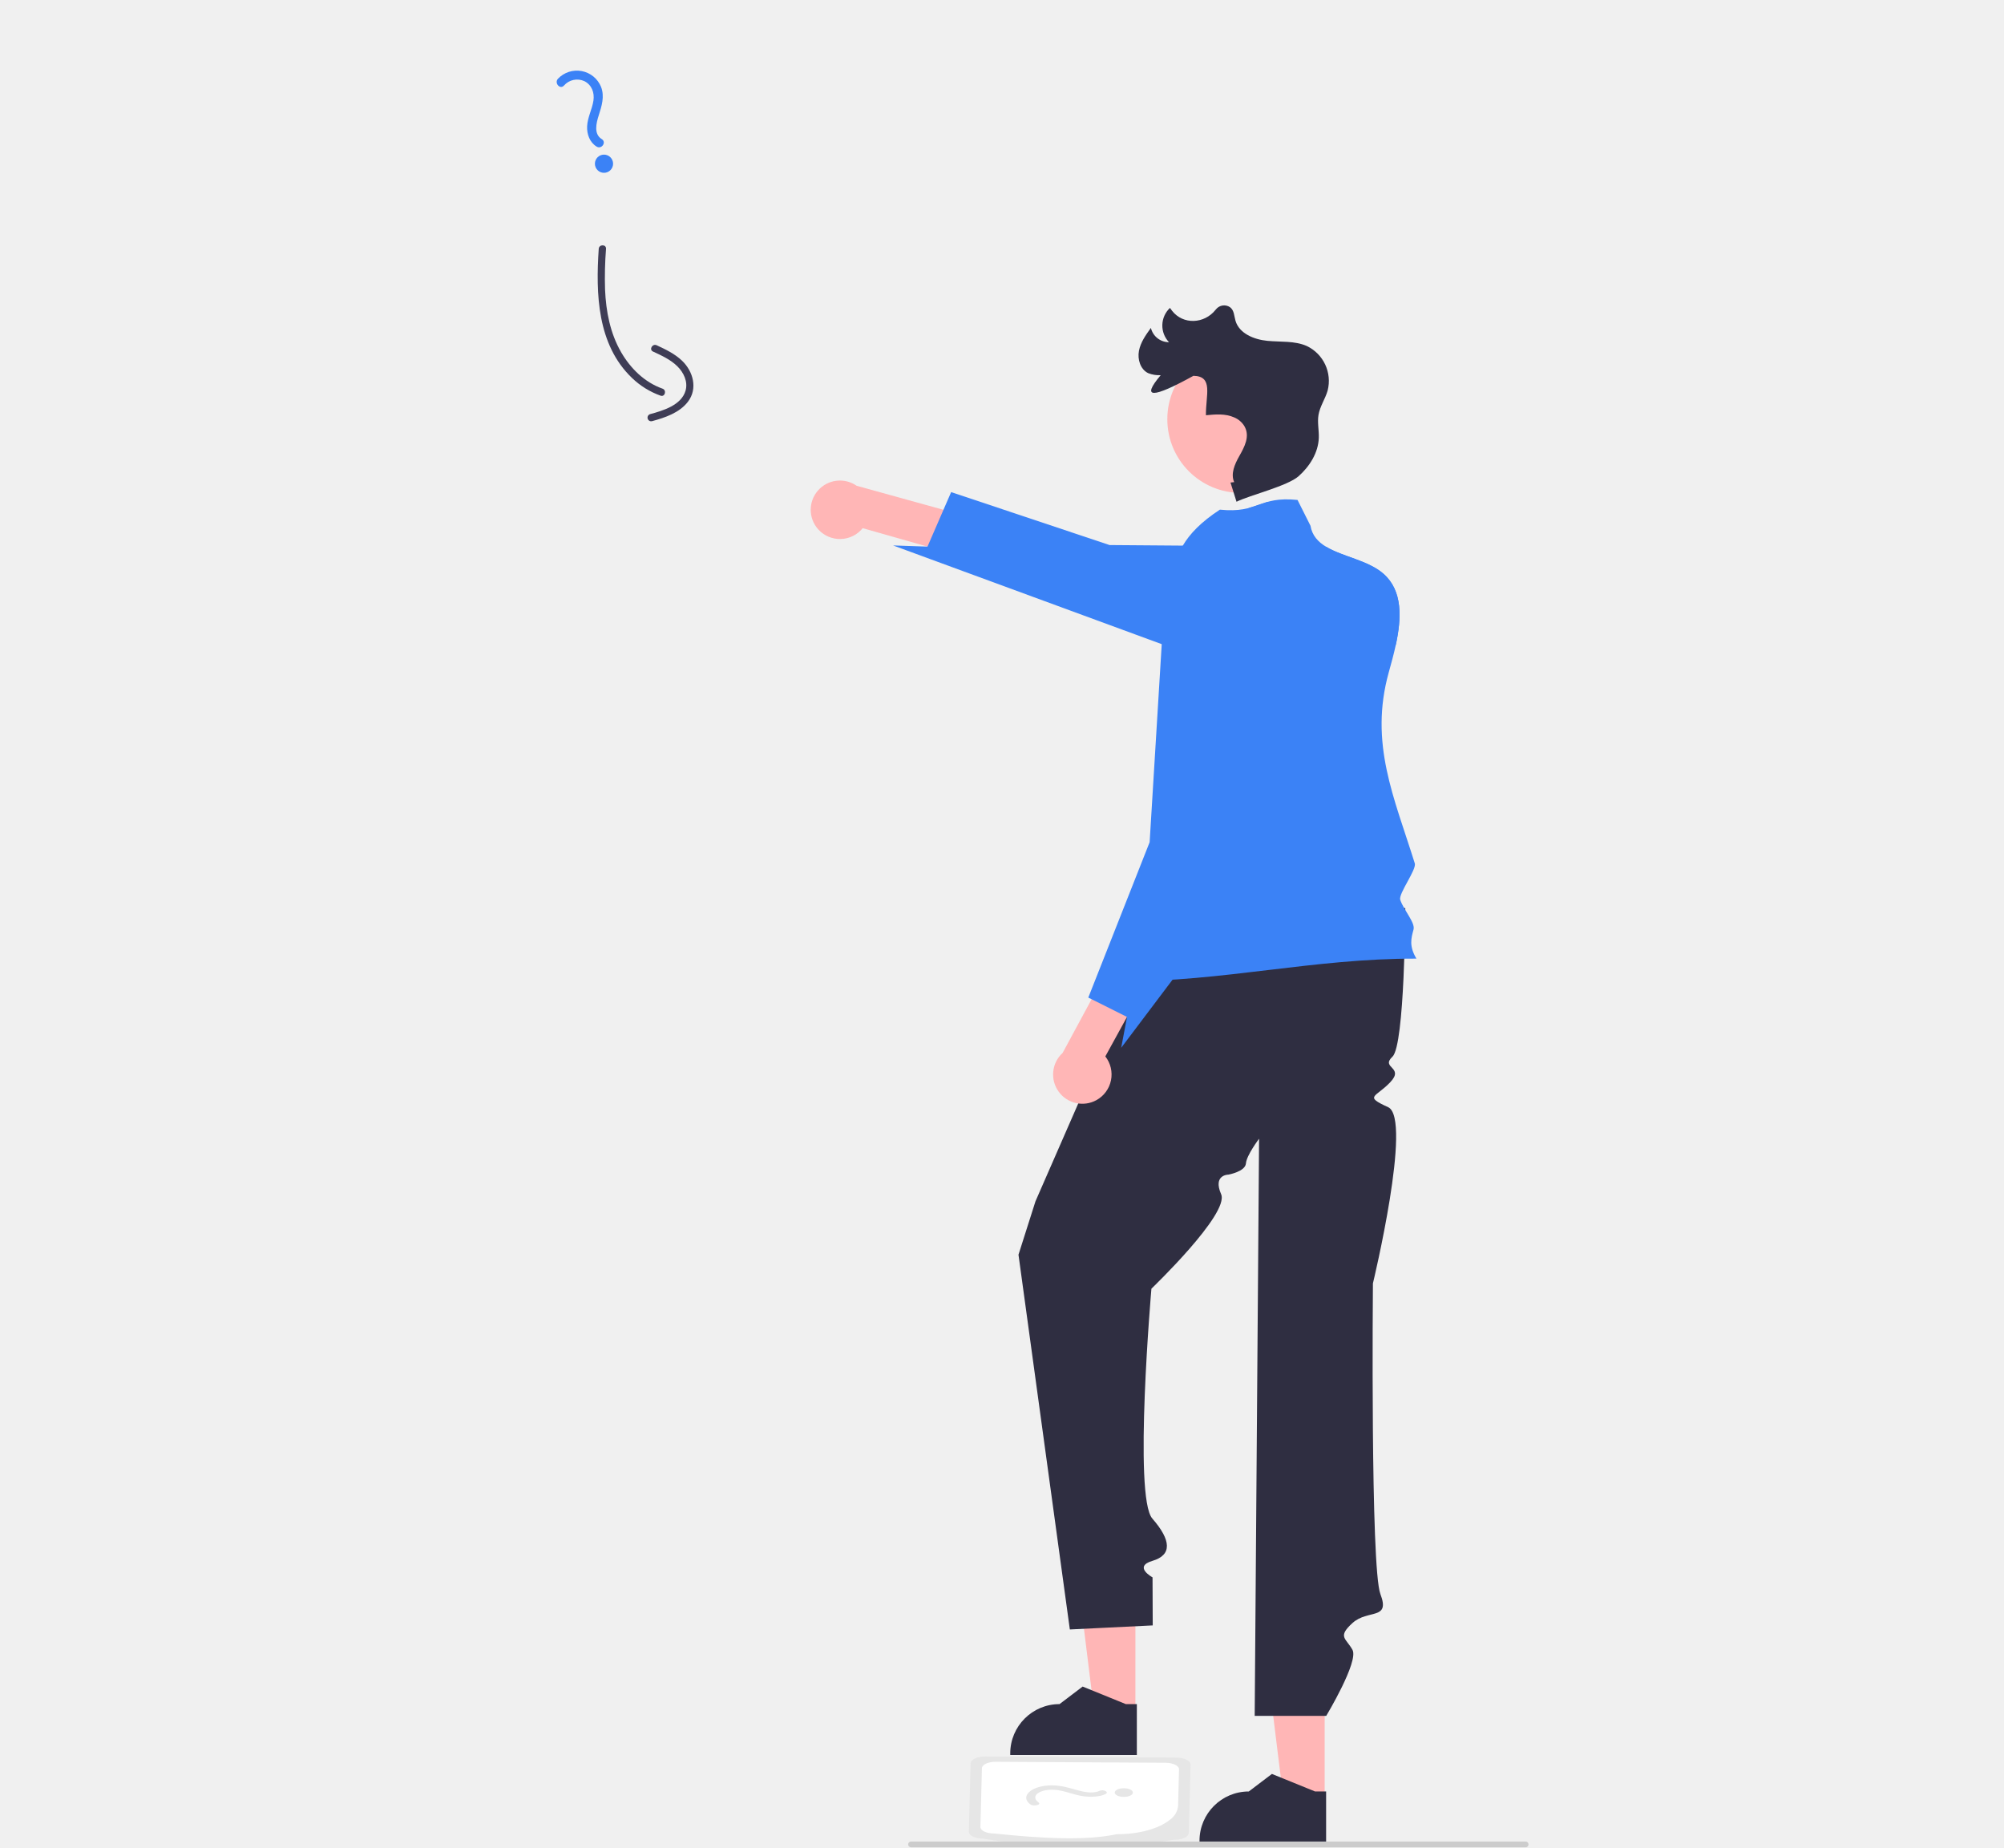
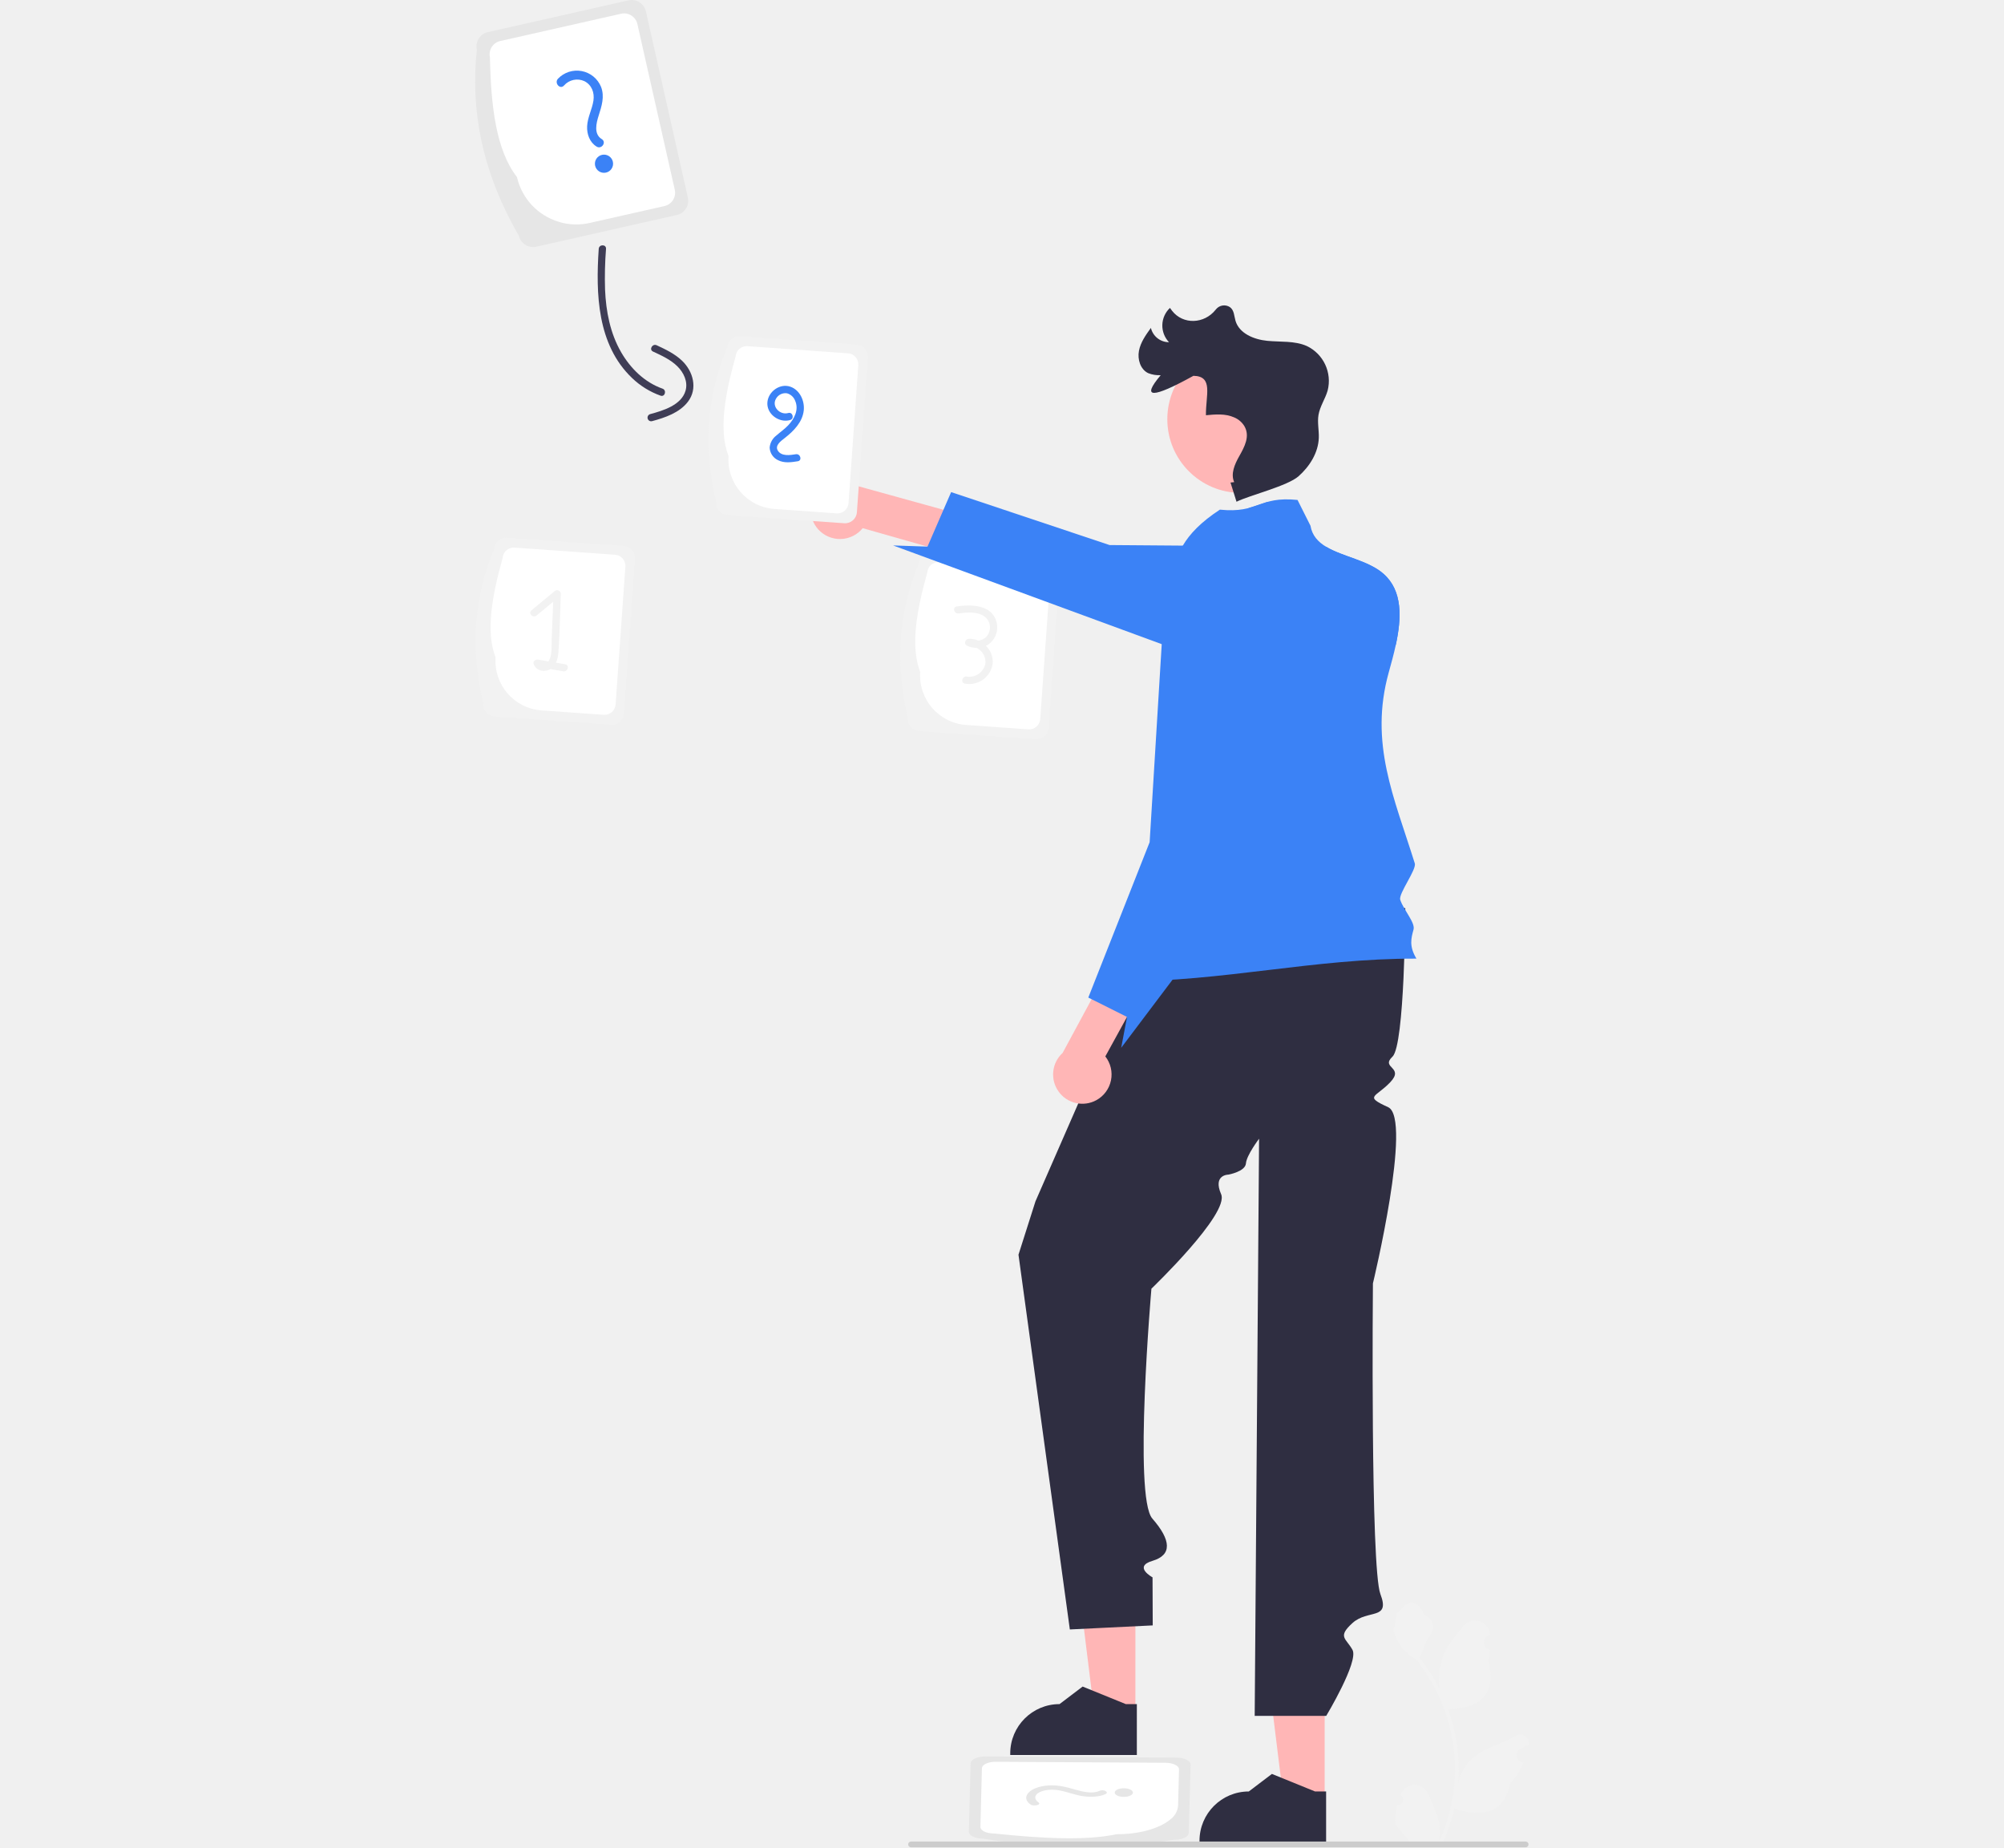
<svg xmlns="http://www.w3.org/2000/svg" data-name="Layer 1" width="434" height="400" viewBox="0 0 434.258 761.185">
+   <path d="M470.538,150.812,457.498,92.943l-4.253-18.852a6.013,6.013,0,0,0-7.194-4.534l-6.424,1.453L388.111,82.633a6,6,0,0,0-4.534,7.177c-2.766,25.749,2.696,49.502,14.546,71.732.875,1.663,1.803,3.326,2.766,4.989a5.935,5.935,0,0,0,1.698,3.011,6.025,6.025,0,0,0,5.479,1.523l6.757-1.523,4.166-.945,47.016-10.608A6.004,6.004,0,0,0,470.538,150.812Z" transform="translate(-382.8712 -69.40728)" fill="#e6e6e6" />
+   <path d="M465.147,147.591l-12.428-55.051-2.976-13.216a5.627,5.627,0,0,0-6.722-4.253l-3.956.893L393.222,86.309a5.627,5.627,0,0,0-4.253,6.722c.403,20.042,2.503,38.229,11.133,49.327a25.064,25.064,0,0,0,17.189,18.432c.105.035.193.07.298.105.07.018.158.053.228.07a24.88,24.88,0,0,0,12.236.315l30.842-6.967A5.627,5.627,0,0,0,465.147,147.591Z" transform="translate(-382.8712 -69.40728)" fill="#fff" />
  <path d="M419.474,104.665a7.175,7.175,0,0,1,8.396-1.831c3.059,1.528,4.246,4.779,3.757,8.012-.546,3.611-2.432,6.899-2.604,10.596-.15,3.236,1.056,6.636,3.924,8.378,2.056,1.249,4.172-1.843,2.106-3.098-3.4-2.065-2.257-6.604-1.271-9.7,1.231-3.866,2.514-7.807.991-11.79A10.759,10.759,0,0,0,417.011,101.841c-1.622,1.749.821,4.595,2.463,2.824Z" transform="translate(-382.8712 -69.40728)" fill="#3b82f6" />
  <circle cx="53.105" cy="67.463" r="3.747" fill="#3b82f6" />
  <path d="M671.786,793.624l-59.315-.354-19.324-.113c-3.321-.017-6.043,1.245-6.08,2.82l-.078,3.124-.651,25.047c-.05,1.565,2.608,2.864,5.928,2.882a251.579,251.579,0,0,0,73.149,1.186q2.731-.331,5.494-.727a11.216,11.216,0,0,0,3.323-.452c1.64-.506,2.724-1.373,2.753-2.36l.087-3.285.048-2.026.594-22.86C677.751,794.931,675.089,793.639,671.786,793.624Z" transform="translate(-382.8712 -69.40728)" fill="#e6e6e6" />
  <path d="M667.401,795.757l-56.432-.327-13.545-.082c-3.104-.018-5.659,1.161-5.697,2.633l-.05,1.923-.578,22.29c-.039,1.472,2.447,2.684,5.551,2.702,19.588,2.021,37.766,3.054,50.564.294,9.316.047,17.532-2.335,21.918-5.902.058-.045.113-.081.171-.126.033-.03.088-.067.121-.097a7.809,7.809,0,0,0,3.146-5.611l.382-14.997C672.991,796.987,670.505,795.775,667.401,795.757Z" transform="translate(-382.8712 -69.40728)" fill="#fff" />
  <path d="M615.047,812.103c-1.73-1.228-1.911-2.898.168-4.075,2.196-1.243,5.634-1.433,8.665-.852,3.386.649,6.146,1.882,9.702,2.368,3.113.425,6.7.243,9.06-.888,1.692-.811-.825-2.128-2.525-1.313-2.798,1.341-6.948.314-9.73-.481-3.474-.994-7.01-2.02-11.238-1.755-7.693.481-11.706,4.778-7.42,7.822,1.325.941,4.66.127,3.318-.826Z" transform="translate(-382.8712 -69.40728)" fill="#e6e6e6" />
  <ellipse cx="267.332" cy="738.628" rx="3.747" ry="1.777" fill="#e6e6e6" />
+   <path d="M386.231,359.365c-5.154-21.646-4.294-42.966,4.531-63.854a4.892,4.892,0,0,1,5.221-4.529l48.224,3.422a4.892,4.892,0,0,1,4.529,5.221l-4.531,63.854a4.892,4.892,0,0,1-5.221,4.529l-48.224-3.422A4.892,4.892,0,0,1,386.231,359.365Z" transform="translate(-382.8712 -69.40728)" fill="#f2f2f2" />
+   <path d="M391.299,340.341c-4.125-10.667-1.487-25.337,2.913-41.051a4.582,4.582,0,0,1,4.889-4.241l41.444,2.941a4.582,4.582,0,0,1,4.242,4.889l-4.032,56.821a4.582,4.582,0,0,1-4.889,4.241l-25.674-1.822A20.41,20.41,0,0,1,391.299,340.341Z" transform="translate(-382.8712 -69.40728)" fill="#fff" />
+   <path d="M419.992,343.125q-1.899-.326-3.798-.653a12.752,12.752,0,0,0,.994-4.338c.599-7.992.66-16.06.979-24.068a1.519,1.519,0,0,0-2.561-1.061q-4.769,3.95-9.538,7.9c-1.488,1.233.644,3.345,2.121,2.121q3.423-2.835,6.846-5.67-.314,7.871-.628,15.741c-.1,2.518.206,5.576-.825,7.944a3.825,3.825,0,0,1-.547.887q-2.102-.361-4.205-.722c-1.008-.173-2.289.668-1.845,1.845.965,2.559,3.809,3.368,6.247,2.381a5.078,5.078,0,0,0,.622-.333l5.339.917C421.083,346.342,421.894,343.451,419.992,343.125Z" transform="translate(-382.8712 -69.40728)" fill="#f2f2f2" />
+   <path d="M561.231,365.365c-5.154-21.646-4.294-42.966,4.531-63.854a4.892,4.892,0,0,1,5.221-4.529l48.224,3.422a4.892,4.892,0,0,1,4.529,5.221l-4.531,63.854a4.892,4.892,0,0,1-5.221,4.529l-48.224-3.422A4.892,4.892,0,0,1,561.231,365.365Z" transform="translate(-382.8712 -69.40728)" fill="#f2f2f2" />
+   <path d="M566.299,346.341c-4.125-10.667-1.487-25.337,2.913-41.051a4.582,4.582,0,0,1,4.889-4.241l41.444,2.941a4.582,4.582,0,0,1,4.242,4.889l-4.032,56.821a4.582,4.582,0,0,1-4.889,4.241l-25.674-1.822A20.41,20.41,0,0,1,566.299,346.341Z" transform="translate(-382.8712 -69.40728)" fill="#fff" />
+   <path d="M593.354,335.507a8.446,8.446,0,0,0,1.555-.943,8.607,8.607,0,0,0,2.815-8.952c-1.945-7.144-10.49-7.188-16.39-6.328-1.903.277-1.094,3.168.798,2.893,3.976-.579,10.218-1.048,12.355,3.295a5.705,5.705,0,0,1-.913,6.285,5.554,5.554,0,0,1-3.376,1.605,8.923,8.923,0,0,0-3.928-.733c-1.39.066-2.165,2.087-.757,2.795a9.012,9.012,0,0,0,4.01.945,6.5,6.5,0,0,1,3.667,6.198,6.723,6.723,0,0,1-7.692,5.633c-1.885-.379-2.692,2.512-.798,2.893a9.75,9.75,0,0,0,11.455-8.19A9.111,9.111,0,0,0,593.354,335.507Z" transform="translate(-382.8712 -69.40728)" fill="#f2f2f2" />
  <polygon points="272.105 705.445 255.138 705.444 247.067 640 272.108 640.002 272.105 705.445" fill="#ffb6b6" />
  <path d="M655.573,792.552l-52.175-.002v-.66a20.309,20.309,0,0,1,20.308-20.308h.001l9.53-7.23,17.782,7.231,4.555 0Z" transform="translate(-382.8712 -69.40728)" fill="#2f2e41" />
  <polygon points="350.105 741.445 333.138 741.444 325.067 676 350.108 676.002 350.105 741.445" fill="#ffb6b6" />
  <path d="M733.573,828.552l-52.175-.002v-.66a20.309,20.309,0,0,1,20.308-20.308h.001l9.53-7.23,17.782,7.231,4.555 0Z" transform="translate(-382.8712 -69.40728)" fill="#2f2e41" />
  <path d="M524.227,287.49a12.068,12.068,0,0,0,18.373-.454l57.852,16.467,8.489-14.882-68.854-19.056a12.051,12.051,0,0,0-15.86,17.925Z" transform="translate(-382.8712 -69.40728)" fill="#ffb6b6" />
  <path d="M674.667,425.226,613.795,564.407l-7,22L627.958,740.823l34.16-1.667-.077-19.802s-8.129-4.409-.026-6.803,7.762-8.473-.068-17.434-.367-94.71-.367-94.71,32.237-30.87,28.726-38.935,3.008-8.065,3.008-8.065,6.95-1.243,7.216-4.621,5.416-10.171,5.416-10.171l-1.805,237.823h29.474s13.475-22.392,10.827-27.211-6.352-5.291,0-11.055,15.674-1.047,11.513-11.906-3.092-128.034-3.092-128.034,16.396-67.997,6.266-72.614-5.094-3.965.888-10.291-4.163-5.748.909-10.537,5.277-61.152,5.277-61.152Z" transform="translate(-382.8712 -69.40728)" fill="#2f2e41" />
  <path d="M770.795,464.407c-42.67-.1-79.28,9.49-121.95,9.39,2.78-19.24,12.495-49.396,15.274-68.641,3.908-27.067.878-43.223,4.776-70.289.39-2.65.77-5.29,1.15-7.94,1.54-10.7-2.15-21.4,4.47-32.7,2.82-4.82,7.51-9.74,15.28-14.82,16.14,1.64,15.86-5.64,32-4l5.34,10.64c.68,4.04,3.13,6.67,6.45,8.66,6.83,4.13,17.35,5.57,23.67,11.16,7.94,7.02,7.41,18.25,5.05,29.21-.84,3.9-1.91,7.76-2.92,11.39-8.129,29.247,2.262,51.559,10.734,78.689.803,2.573-6.806,12.521-6,15,1.367,4.2,6.262,9.426,5.483,12.264C768.637,455.935,767.675,459.241,770.795,464.407Z" transform="translate(-382.8712 -69.40728)" fill="#3b82f6" />
  <path d="M762.305,335.077l-93.41-.21-3-.01-110.776-40.701,14.176.481,6.58-15.17,3.17-7.29,65.29,21.82,30.18.23,56.9.42c.73.01,1.45.03,2.17.06,6.83,4.13,17.35,5.57,23.67,11.16C765.195,312.887,764.665,324.117,762.305,335.077Z" transform="translate(-382.8712 -69.40728)" fill="#3b82f6" />
  <circle cx="315.616" cy="172.742" r="30.355" fill="#ffb6b6" />
  <path d="M694.173,268.241l2.473,7.906c5.483-2.707,21.039-6.462,25.604-10.53s8.096-9.68,8.312-15.791c.112-3.156-.653-6.339-.128-9.453.593-3.519,2.764-6.569,3.758-9.996a15.945,15.945,0,0,0-8.602-18.405c-5.032-2.211-10.786-1.591-16.256-2.125s-11.572-3.009-13.112-8.285c-.576-1.973-.51-4.299-2.272-5.59a4.312,4.312,0,0,0-5.71.826q-.122.138-.234.279c-4.63,5.809-13.357,6.24-17.924.381q-.448-.574-.861-1.175a9.948,9.948,0,0,0-.394,14.133,7.672,7.672,0,0,1-7.465-5.887c-2.095,2.893-4.245,5.911-4.918,9.419s.577,7.657,3.794,9.21a12.327,12.327,0,0,0,5.168.846c-8.299,9.817-3.32,9.534,13.487.256,8.338.158,5.045,7.906,5.153,16.245v0c3.924-.377,7.965-.746,11.676.907a8.961,8.961,0,0,1,4.165,3.579c2.452,4.212.019,8.59-2.137,12.422-1.843,3.275-3.591,7.219-2.061,10.652" transform="translate(-382.8712 -69.40728)" fill="#2f2e41" />
  <path d="M638.926,522.715a12.068,12.068,0,0,0,3.656-18.012L671.54,451.983l-12.613-11.595-33.937,62.868a12.051,12.051,0,0,0,13.935,19.459Z" transform="translate(-382.8712 -69.40728)" fill="#ffb6b6" />
  <path d="M709.555,276.177l-6.75,120.92-32.52,75.99-21.166,28.069,2.406-12.719-14.59-7.3-1.37-.68,19.42-49.19,5.86-14.84,2.73-44.67,2.58-42.24a52.634,52.634,0,0,1,19.34-37.63l16.2-13.16Z" transform="translate(-382.8712 -69.40728)" fill="#3b82f6" />
+   <path d="M482.231,276.365c-5.154-21.646-4.294-42.966,4.531-63.854a4.892,4.892,0,0,1,5.221-4.529l48.224,3.422a4.892,4.892,0,0,1,4.529,5.221l-4.531,63.854a4.892,4.892,0,0,1-5.221,4.529l-48.224-3.422A4.892,4.892,0,0,1,482.231,276.365Z" transform="translate(-382.8712 -69.40728)" fill="#f2f2f2" />
+   <path d="M487.299,257.341c-4.125-10.667-1.487-25.337,2.913-41.051a4.582,4.582,0,0,1,4.889-4.241l41.444,2.941a4.582,4.582,0,0,1,4.242,4.889l-4.032,56.821a4.582,4.582,0,0,1-4.889,4.241l-25.674-1.822A20.41,20.41,0,0,1,487.299,257.341Z" transform="translate(-382.8712 -69.40728)" fill="#fff" />
+   <path d="M512.785,228.747c-4.248-1.474-8.973,1.885-9.455,6.242-.546,4.937,4.764,8.835,9.362,7.493,1.85-.54,1.063-3.436-.797-2.893-3.37.984-6.965-2.655-5.028-5.909a4.431,4.431,0,0,1,4.527-2.215,5.018,5.018,0,0,1,3.344,3.035c1.654,3.726-.312,7.51-2.916,10.218-1.485,1.545-3.228,2.745-4.829,4.153a6.983,6.983,0,0,0-2.746,4.954,5.997,5.997,0,0,0,3.412,5.182c2.558,1.315,5.467.897,8.188.459,1.901-.306,1.094-3.197-.798-2.893-2.38.383-5.943.963-7.451-1.518-1.291-2.125,1.369-3.991,2.819-5.121,3.643-2.841,7.328-6.51,7.875-11.34C518.74,234.637,516.729,230.115,512.785,228.747Z" transform="translate(-382.8712 -69.40728)" fill="#3b82f6" />
+   <path d="M762.87,813.26a2.269,2.269,0,0,0,1.645-3.933l-.155-.618q.031-.074.062-.148a6.094,6.094,0,0,1,11.241.042c1.839,4.428,4.179,8.864,4.756,13.546a18.029,18.029,0,0,1-.316,6.2,72.281,72.281,0,0,0,6.575-30.021,69.764,69.764,0,0,0-.433-7.783q-.358-3.178-.995-6.31a73.119,73.119,0,0,0-14.5-30.99,19.459,19.459,0,0,1-8.093-8.397,14.843,14.843,0,0,1-1.35-4.056c.394.052,1.486-5.949,1.188-6.317.549-.833,1.532-1.247,2.131-2.06,2.982-4.043,7.091-3.337,9.236,2.157,4.582,2.313,4.627,6.148,1.815,9.837-1.789,2.347-2.035,5.522-3.604,8.035.162.207.329.407.491.614a73.591,73.591,0,0,1,7.681,12.169,30.593,30.593,0,0,1,1.826-14.21c1.748-4.217,5.025-7.769,7.91-11.415a6.279,6.279,0,0,1,11.184,3.083q.009.081.017.161-.643.363-1.259.77a3.078,3.078,0,0,0,1.241,5.602l.063.01a30.628,30.628,0,0,1-.807,4.579c3.702,14.316-4.29,19.53-15.701,19.764-.252.129-.497.258-.749.381a75.114,75.114,0,0,1,4.043,19.028,71.243,71.243,0,0,1-.052,11.503l.019-.136a18.826,18.826,0,0,1,6.427-10.87c4.946-4.063,11.933-5.559,17.268-8.824a3.533,3.533,0,0,1,5.411,3.437l-.022.143a20.675,20.675,0,0,0-2.319,1.117q-.643.363-1.259.77a3.078,3.078,0,0,0,1.241,5.602l.063.01c.045.006.084.013.129.019a30.655,30.655,0,0,1-5.639,8.829c-2.315,12.497-12.256,13.683-22.89,10.044h-.006a75.092,75.092,0,0,1-5.044,14.726H763.321c-.065-.2-.123-.407-.181-.607a20.475,20.475,0,0,0,4.986-.297c-1.337-1.641-2.674-3.294-4.011-4.935a1.119,1.119,0,0,1-.084-.097c-.678-.84-1.363-1.673-2.041-2.512l-0-.001a29.99,29.99,0,0,1,.879-7.64Z" transform="translate(-382.8712 -69.40728)" fill="#f2f2f2" />
  <path d="M561.319,829.403a1.186,1.186,0,0,0,1.19,1.19h253.29a1.19,1.19,0,1,0,0-2.38h-253.29A1.187,1.187,0,0,0,561.319,829.403Z" transform="translate(-382.8712 -69.40728)" fill="#ccc" />
  <path d="M433.807,171.94c-1.251,18.493-.65,39.482,13.705,53.201a32.861,32.861,0,0,0,11.783,7.302c1.824.643,2.609-2.254.798-2.893-7.375-2.6-13.176-8.312-17.042-14.992-4.532-7.83-6.261-16.863-6.639-25.816a153.141,153.141,0,0,1,.396-16.803c.13-1.927-2.87-1.919-3,0Z" transform="translate(-382.8712 -69.40728)" fill="#3f3d56" />
  <path d="M456.169,214.26c3.558,1.653,7.288,3.335,10.103,6.146,2.568,2.564,4.361,6.304,3.32,9.959-1.707,5.996-9.308,8.257-14.608,9.687a1.501,1.501,0,0,0,.798,2.893c5.331-1.438,11.309-3.447,14.792-8.011,4.121-5.401,2.165-12.52-2.465-16.925-2.982-2.838-6.734-4.623-10.426-6.338-1.74-.808-3.265,1.777-1.514,2.59Z" transform="translate(-382.8712 -69.40728)" fill="#3f3d56" />
</svg>
